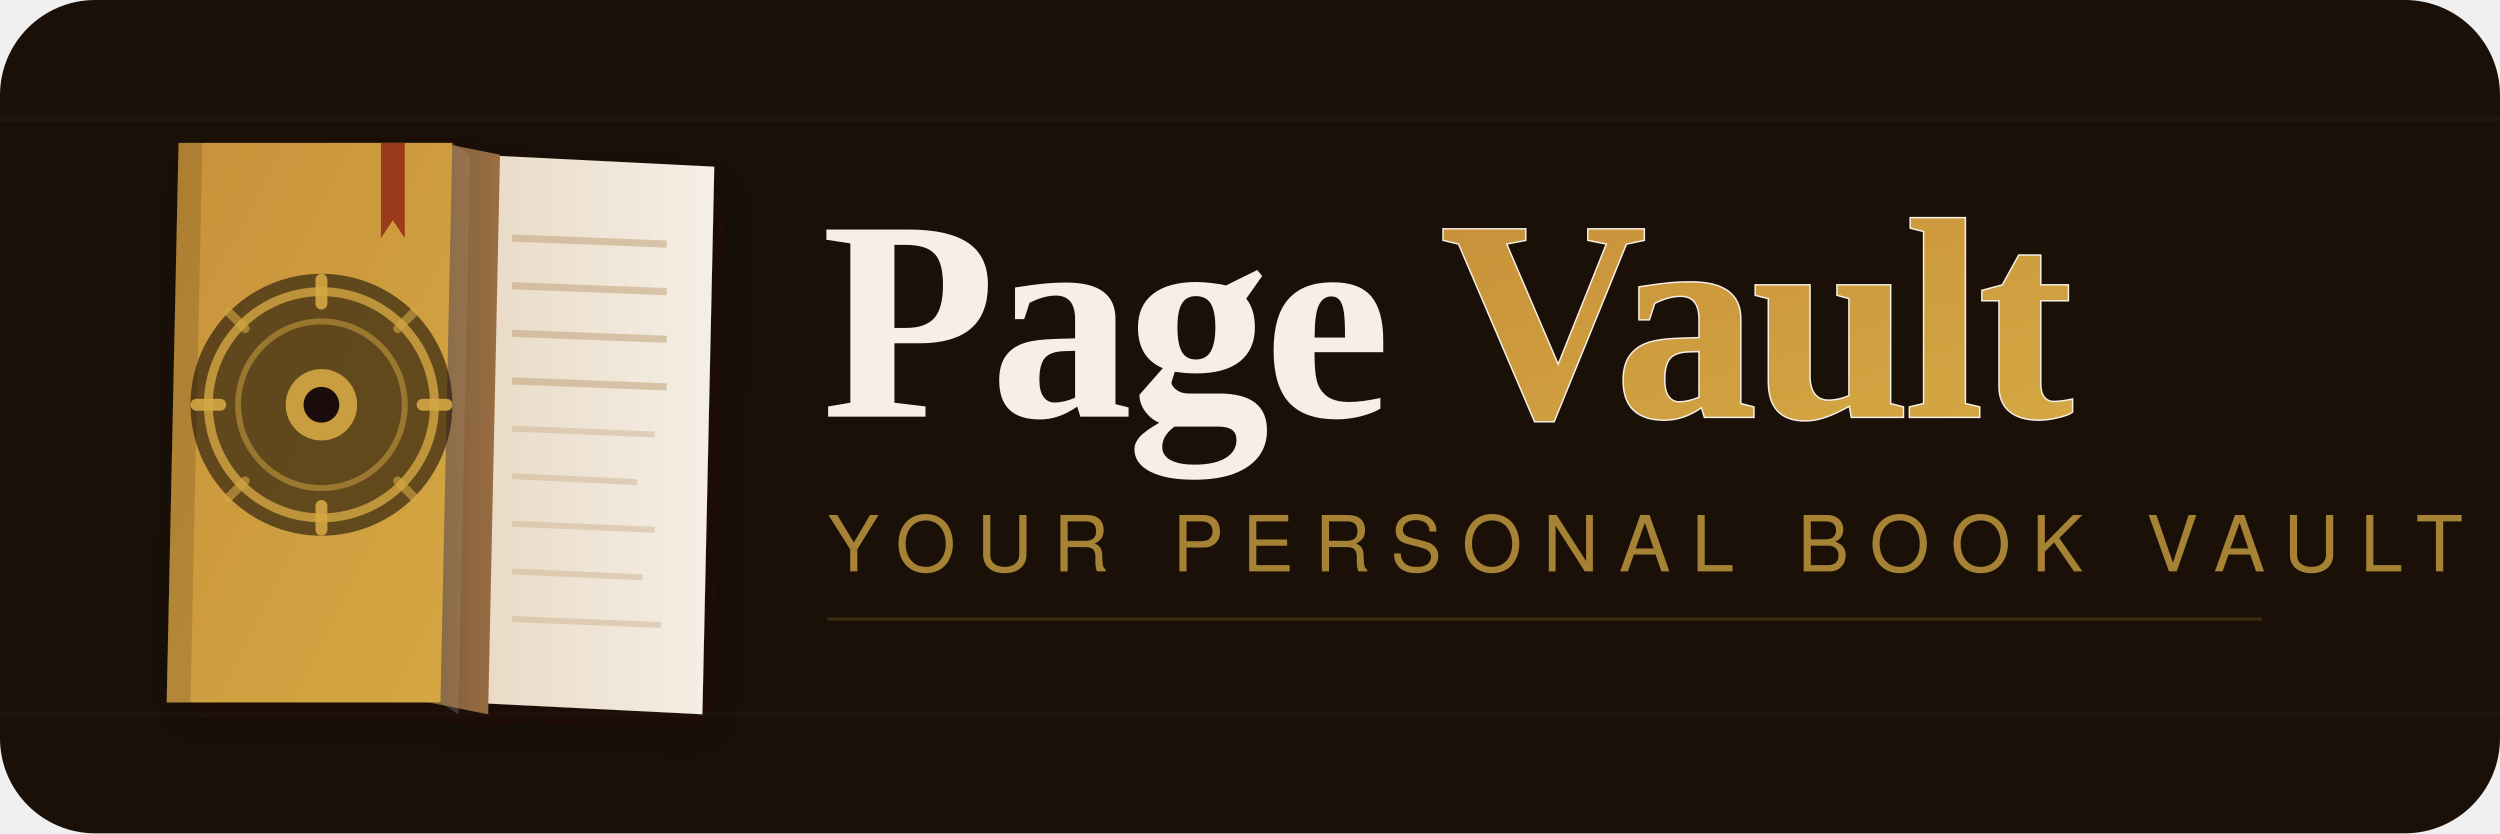
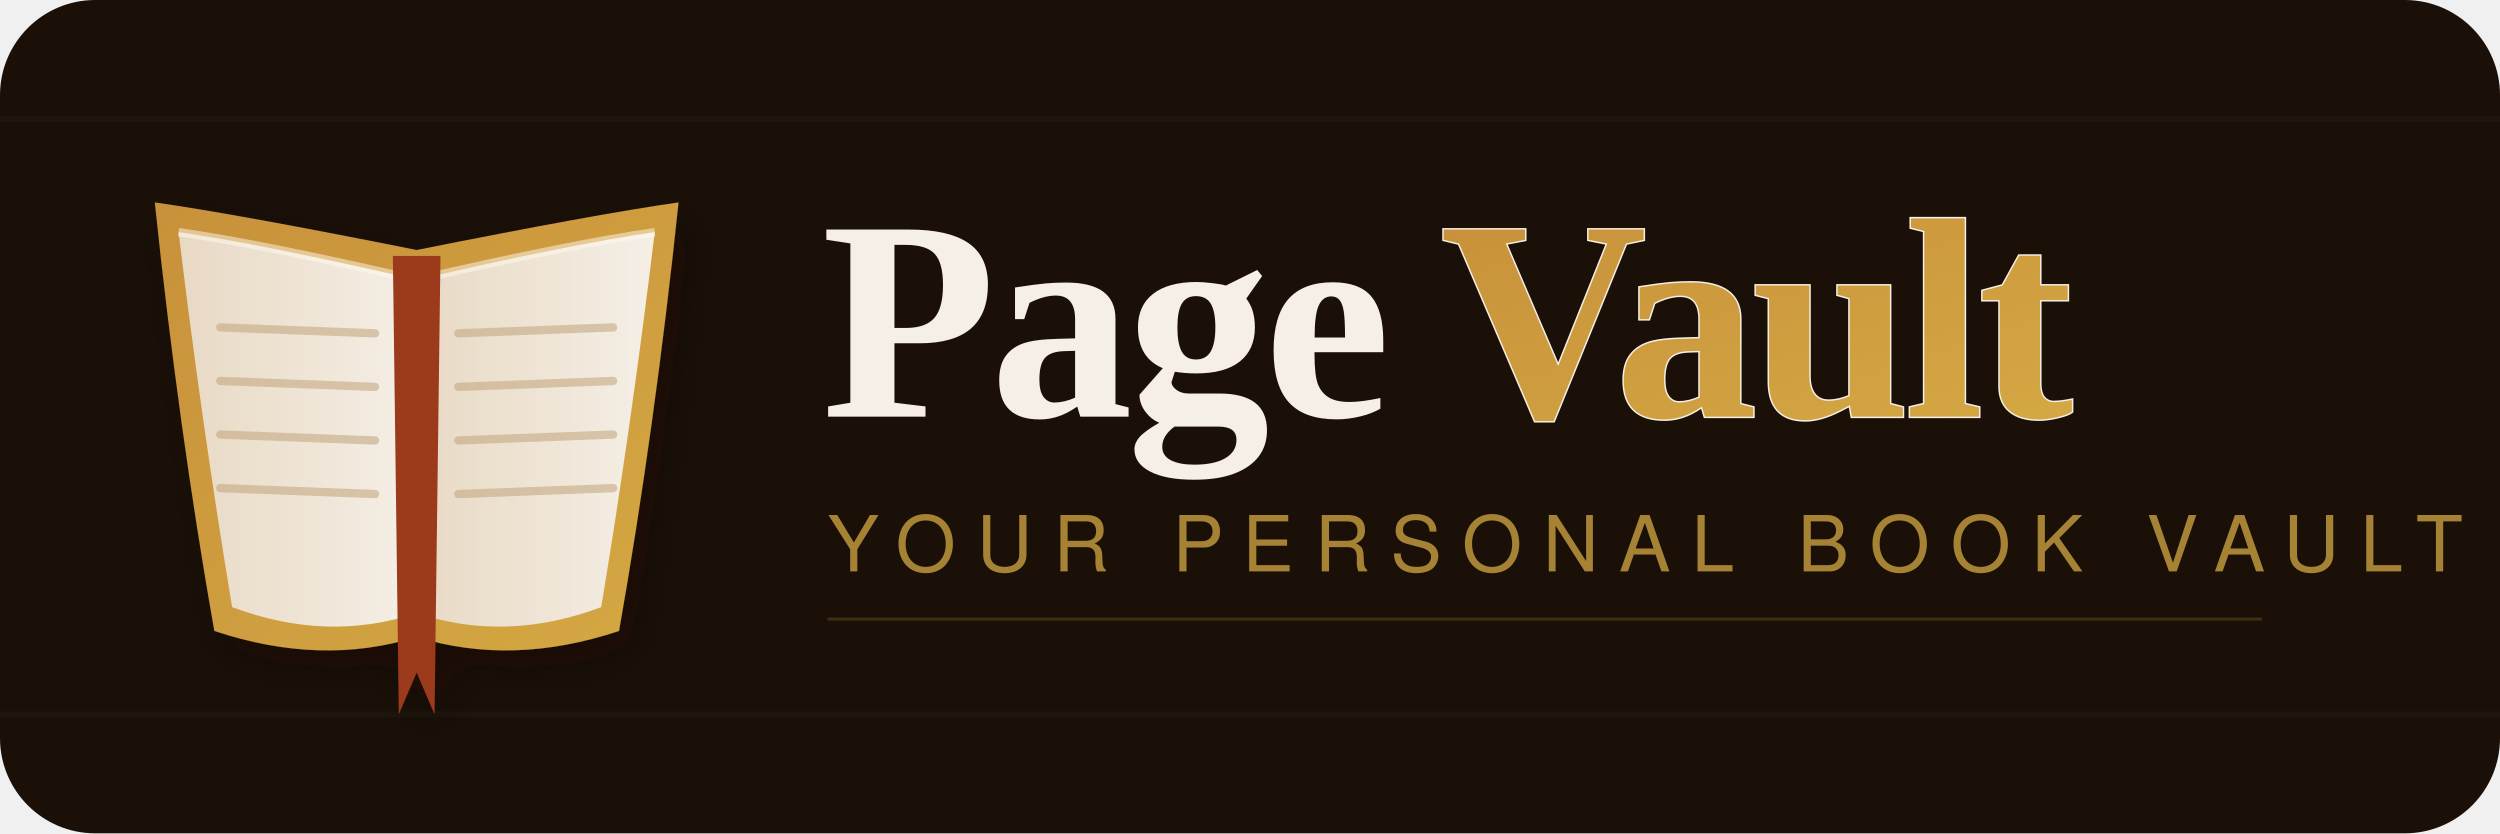
<svg xmlns="http://www.w3.org/2000/svg" viewBox="0 0 420 140" width="420" height="140">
  <defs>
    <linearGradient id="bookGrad" x1="0%" y1="0%" x2="100%" y2="100%">
      <stop offset="0%" style="stop-color:#c8913a;stop-opacity:1" />
      <stop offset="100%" style="stop-color:#d4a843;stop-opacity:1" />
    </linearGradient>
    <linearGradient id="spineGrad" x1="0%" y1="0%" x2="100%" y2="0%">
      <stop offset="0%" style="stop-color:#7a5c3a;stop-opacity:1" />
      <stop offset="100%" style="stop-color:#9b6e42;stop-opacity:1" />
    </linearGradient>
    <linearGradient id="pageGrad" x1="0%" y1="0%" x2="100%" y2="0%">
      <stop offset="0%" style="stop-color:#e8d9c4;stop-opacity:1" />
      <stop offset="100%" style="stop-color:#f5efe6;stop-opacity:1" />
    </linearGradient>
    <filter id="shadow" x="-10%" y="-10%" width="130%" height="130%">
      <feDropShadow dx="2" dy="3" stdDeviation="3" flood-color="#1a1008" flood-opacity="0.35" />
    </filter>
    <filter id="glow">
      <feGaussianBlur stdDeviation="2" result="blur" />
      <feMerge>
        <feMergeNode in="blur" />
        <feMergeNode in="SourceGraphic" />
      </feMerge>
    </filter>
  </defs>
  <rect x="0" y="0" width="420" height="140" rx="16" fill="#1a1008" />
  <line x1="0" y1="20" x2="420" y2="20" stroke="#ffffff" stroke-opacity="0.02" stroke-width="1" />
  <line x1="0" y1="120" x2="420" y2="120" stroke="#ffffff" stroke-opacity="0.02" stroke-width="1" />
-   <g transform="translate(22, 18)" filter="url(#shadow)">
-     <path d="M 58 8 L 98 10 L 96 102 L 56 100 Z" fill="url(#pageGrad)" />
-     <line x1="64" y1="22" x2="90" y2="23" stroke="#c4a882" stroke-width="1.2" stroke-opacity="0.6" />
-     <line x1="64" y1="30" x2="90" y2="31" stroke="#c4a882" stroke-width="1.2" stroke-opacity="0.6" />
-     <line x1="64" y1="38" x2="90" y2="39" stroke="#c4a882" stroke-width="1.2" stroke-opacity="0.6" />
-     <line x1="64" y1="46" x2="90" y2="47" stroke="#c4a882" stroke-width="1.2" stroke-opacity="0.6" />
-     <line x1="64" y1="54" x2="88" y2="55" stroke="#c4a882" stroke-width="1" stroke-opacity="0.4" />
-     <line x1="64" y1="62" x2="85" y2="63" stroke="#c4a882" stroke-width="1" stroke-opacity="0.4" />
-     <line x1="64" y1="70" x2="88" y2="71" stroke="#c4a882" stroke-width="1" stroke-opacity="0.4" />
-     <line x1="64" y1="78" x2="86" y2="79" stroke="#c4a882" stroke-width="1" stroke-opacity="0.4" />
-     <line x1="64" y1="86" x2="89" y2="87" stroke="#c4a882" stroke-width="1" stroke-opacity="0.4" />
-     <path d="M 52 6 L 62 8 L 60 102 L 50 100 Z" fill="url(#spineGrad)" />
-     <path d="M 54 6 L 57 8 L 55 102 L 52 100 Z" fill="#ffffff" fill-opacity="0.08" />
-     <path d="M 8 6 L 54 6 L 52 100 L 6 100 Z" fill="url(#bookGrad)" rx="2" />
-     <path d="M 8 6 L 12 6 L 10 100 L 6 100 Z" fill="#1a1008" fill-opacity="0.15" />
-     <circle cx="32" cy="50" r="22" fill="#1a1008" fill-opacity="0.6" />
-     <circle cx="32" cy="50" r="19" fill="none" stroke="#d4a843" stroke-width="1.5" stroke-opacity="0.8" />
-     <circle cx="32" cy="50" r="14" fill="none" stroke="#d4a843" stroke-width="1" stroke-opacity="0.5" />
-     <circle cx="32" cy="50" r="6" fill="#d4a843" fill-opacity="0.9" />
-     <circle cx="32" cy="50" r="3" fill="#1a1008" />
-     <line x1="32" y1="29" x2="32" y2="33" stroke="#d4a843" stroke-width="2" stroke-opacity="0.9" stroke-linecap="round" />
-     <line x1="32" y1="67" x2="32" y2="71" stroke="#d4a843" stroke-width="2" stroke-opacity="0.9" stroke-linecap="round" />
-     <line x1="11" y1="50" x2="15" y2="50" stroke="#d4a843" stroke-width="2" stroke-opacity="0.9" stroke-linecap="round" />
-     <line x1="49" y1="50" x2="53" y2="50" stroke="#d4a843" stroke-width="2" stroke-opacity="0.9" stroke-linecap="round" />
-     <line x1="16.4" y1="34.4" x2="19.2" y2="37.2" stroke="#d4a843" stroke-width="1.5" stroke-opacity="0.6" stroke-linecap="round" />
-     <line x1="44.8" y1="62.8" x2="47.6" y2="65.6" stroke="#d4a843" stroke-width="1.5" stroke-opacity="0.6" stroke-linecap="round" />
-     <line x1="16.4" y1="65.6" x2="19.2" y2="62.8" stroke="#d4a843" stroke-width="1.5" stroke-opacity="0.6" stroke-linecap="round" />
-     <line x1="44.8" y1="37.2" x2="47.6" y2="34.4" stroke="#d4a843" stroke-width="1.5" stroke-opacity="0.6" stroke-linecap="round" />
-     <line x1="32" y1="50" x2="32" y2="34" stroke="#d4a843" stroke-width="2" stroke-linecap="round" filter="url(#glow)" />
-     <path d="M 42 6 L 46 6 L 46 22 L 44 19 L 42 22 Z" fill="#9b3a1c" />
+   <g transform="translate(20, 20)" filter="url(#shadow)">
+     <path d="M50 22 Q20 16 6 14 Q10 52 16 86 Q34 92 50 87 Q66 92 84 86 Q90 52 94 14 Q80 16 50 22 Z" fill="url(#bookGrad)" />
+     <path d="M50 27 Q24 21 10 19 Q14 52 19 82 Q35 88 50 83 Z" fill="url(#pageGrad)" />
+     <path d="M50 27 Q76 21 90 19 Q86 52 81 82 Q65 88 50 83 Z" fill="url(#pageGrad)" />
+     <g stroke="#c4a882" stroke-opacity="0.6" stroke-width="1.4" stroke-linecap="round">
+       <line x1="17" y1="35" x2="43" y2="36" />
+       <line x1="17" y1="44" x2="43" y2="45" />
+       <line x1="17" y1="53" x2="43" y2="54" />
+       <line x1="17" y1="62" x2="43" y2="63" />
+       <line x1="57" y1="36" x2="83" y2="35" />
+       <line x1="57" y1="45" x2="83" y2="44" />
+       <line x1="57" y1="54" x2="83" y2="53" />
+       <line x1="57" y1="63" x2="83" y2="62" />
+     </g>
+     <line x1="50" y1="27" x2="50" y2="84" stroke="#2a1c0e" stroke-opacity="0.35" stroke-width="1.6" />
+     <path d="M50 27 Q24 21 10 19" fill="none" stroke="#fffaf0" stroke-opacity="0.5" stroke-width="1.4" />
+     <path d="M50 27 Q76 21 90 19" fill="none" stroke="#fffaf0" stroke-opacity="0.5" stroke-width="1.4" />
+     <path d="M46 23 L54 23 L53 100 L50 93 L47 100 Z" fill="#9b3a1c" />
  </g>
  <text x="138" y="70" font-family="Georgia, 'Times New Roman', serif" font-size="48" font-weight="bold" letter-spacing="-1" fill="#f5efe6">Page</text>
  <text x="138" y="70" font-family="Georgia, 'Times New Roman', serif" font-size="48" font-weight="bold" letter-spacing="-1" fill="none" stroke="#f5efe6" stroke-width="0.5" dx="104">Vault</text>
  <text x="242" y="70" font-family="Georgia, 'Times New Roman', serif" font-size="48" font-weight="bold" letter-spacing="-1" fill="url(#bookGrad)">Vault</text>
  <text x="139" y="96" font-family="'Helvetica Neue', Helvetica, Arial, sans-serif" font-size="13" font-weight="300" letter-spacing="3.5" fill="#d4a843" fill-opacity="0.75">YOUR PERSONAL BOOK VAULT</text>
  <line x1="139" y1="104" x2="380" y2="104" stroke="#d4a843" stroke-width="0.5" stroke-opacity="0.2" />
</svg>
